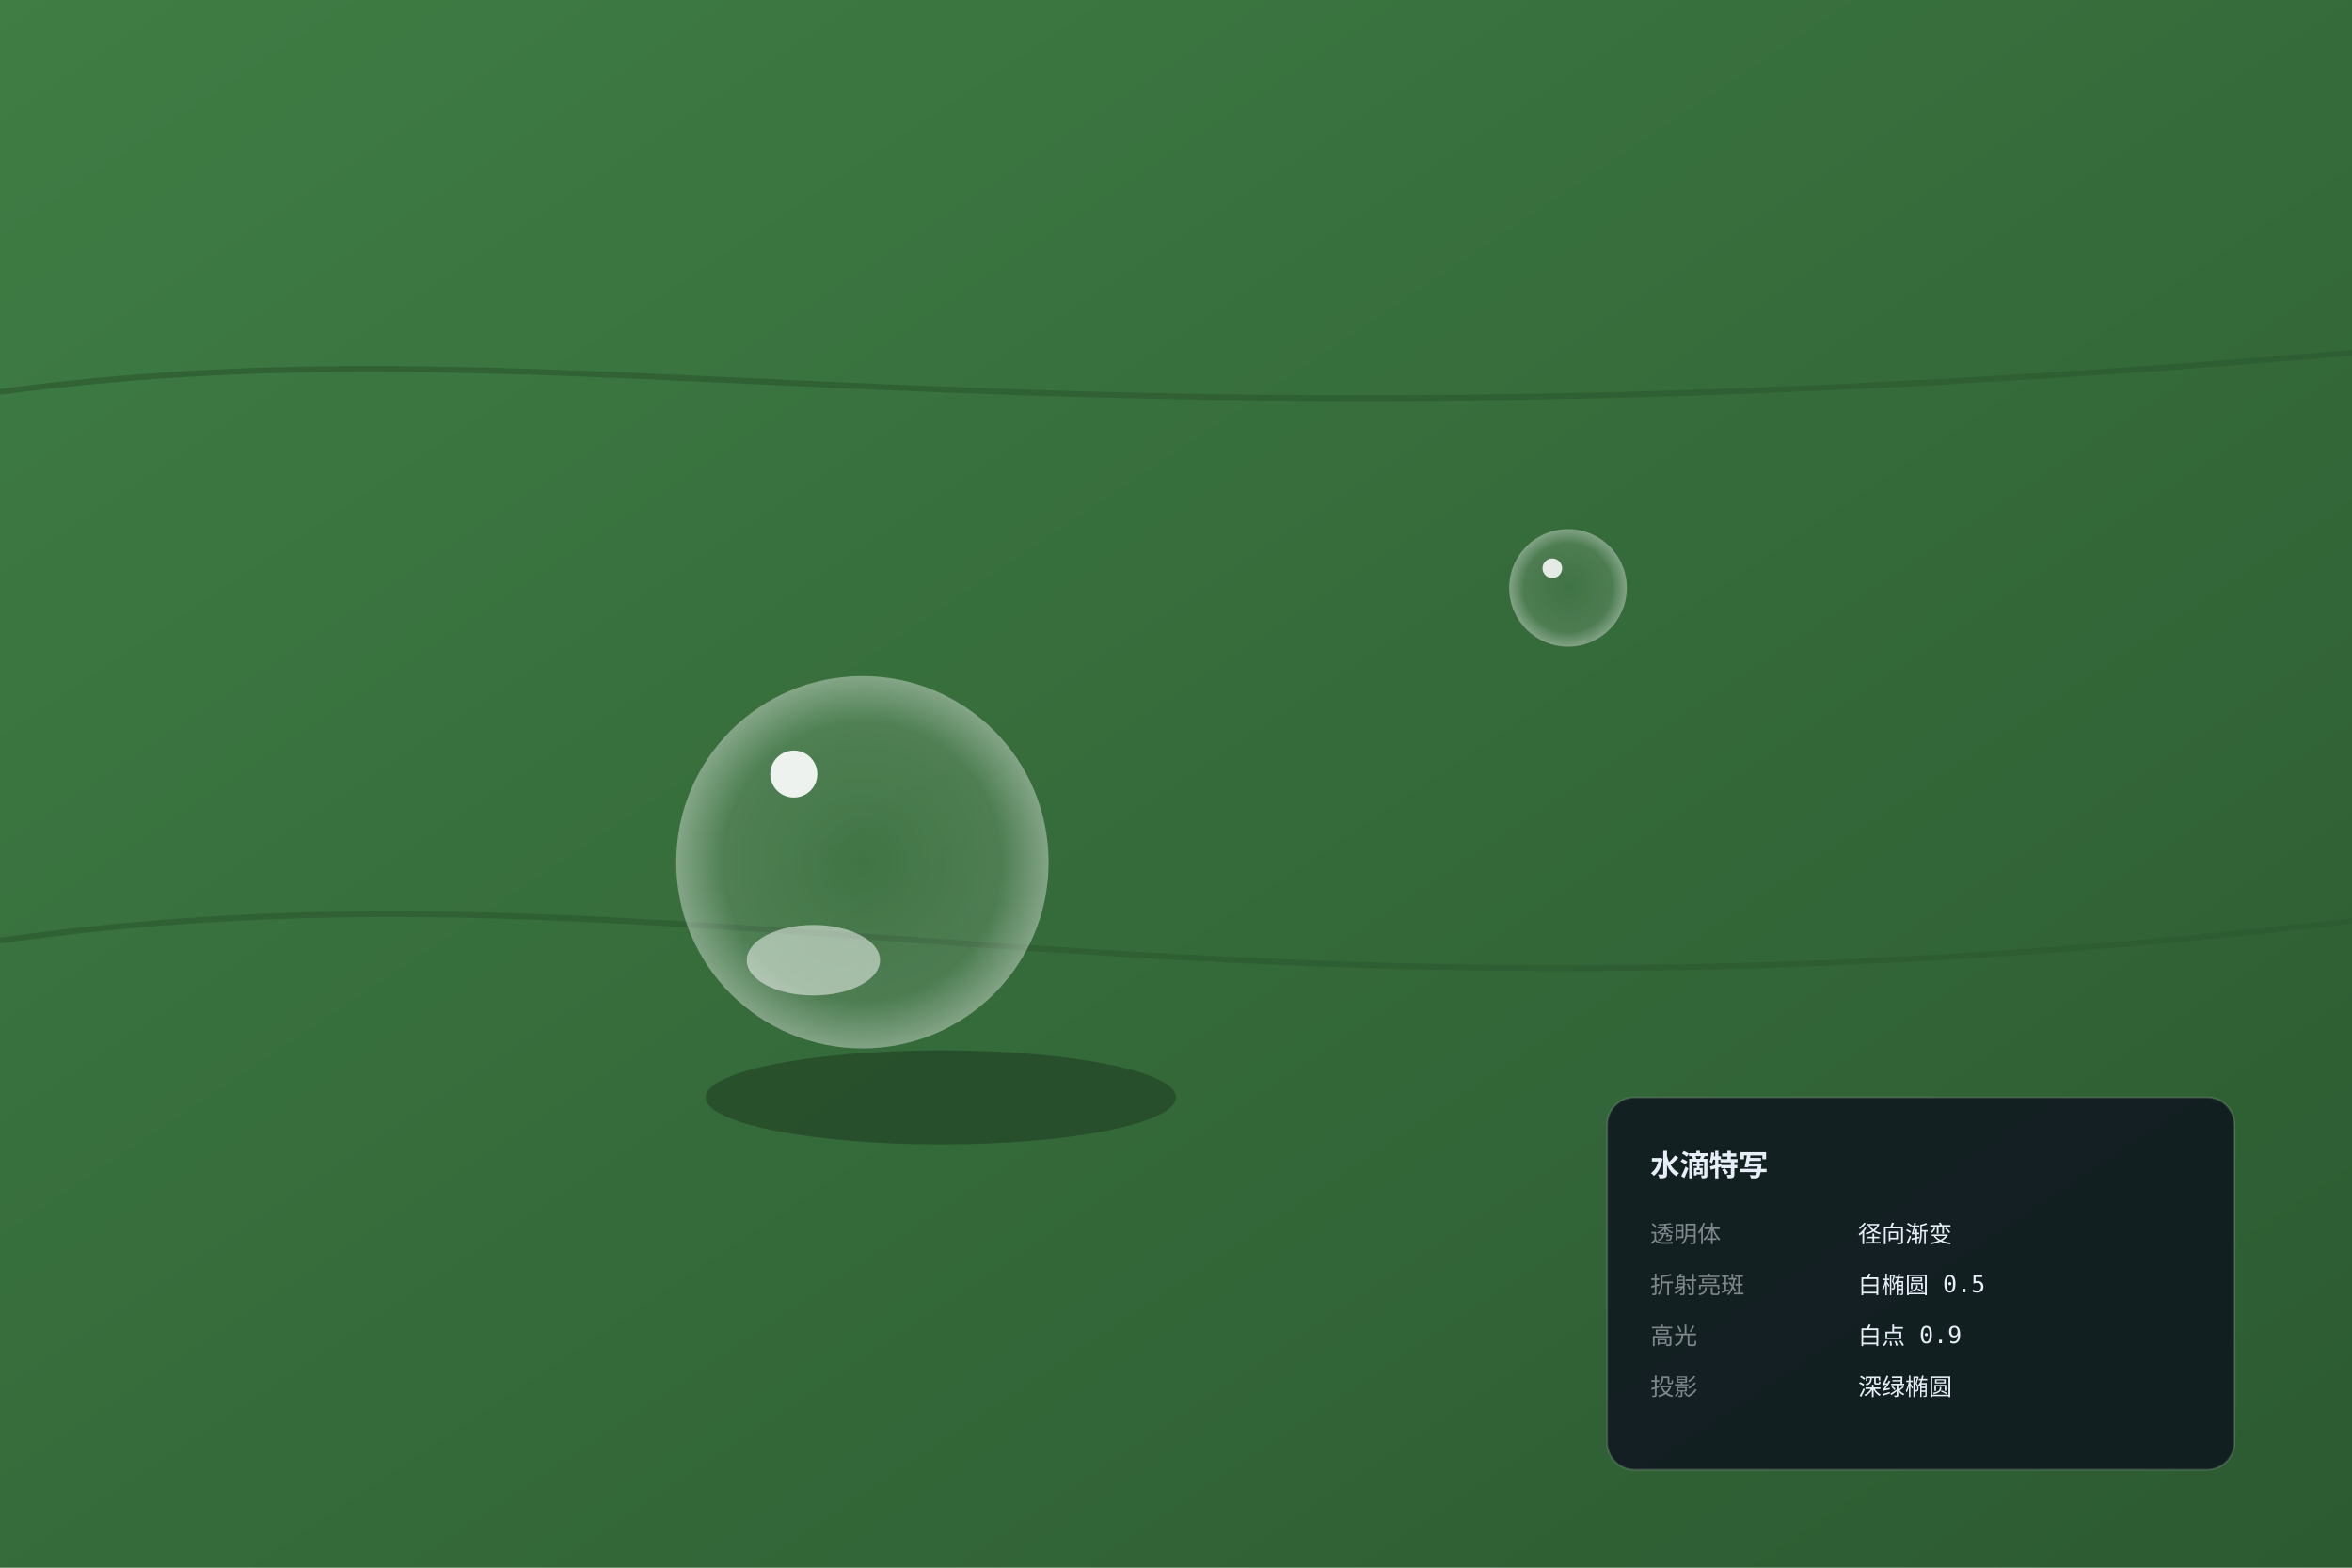
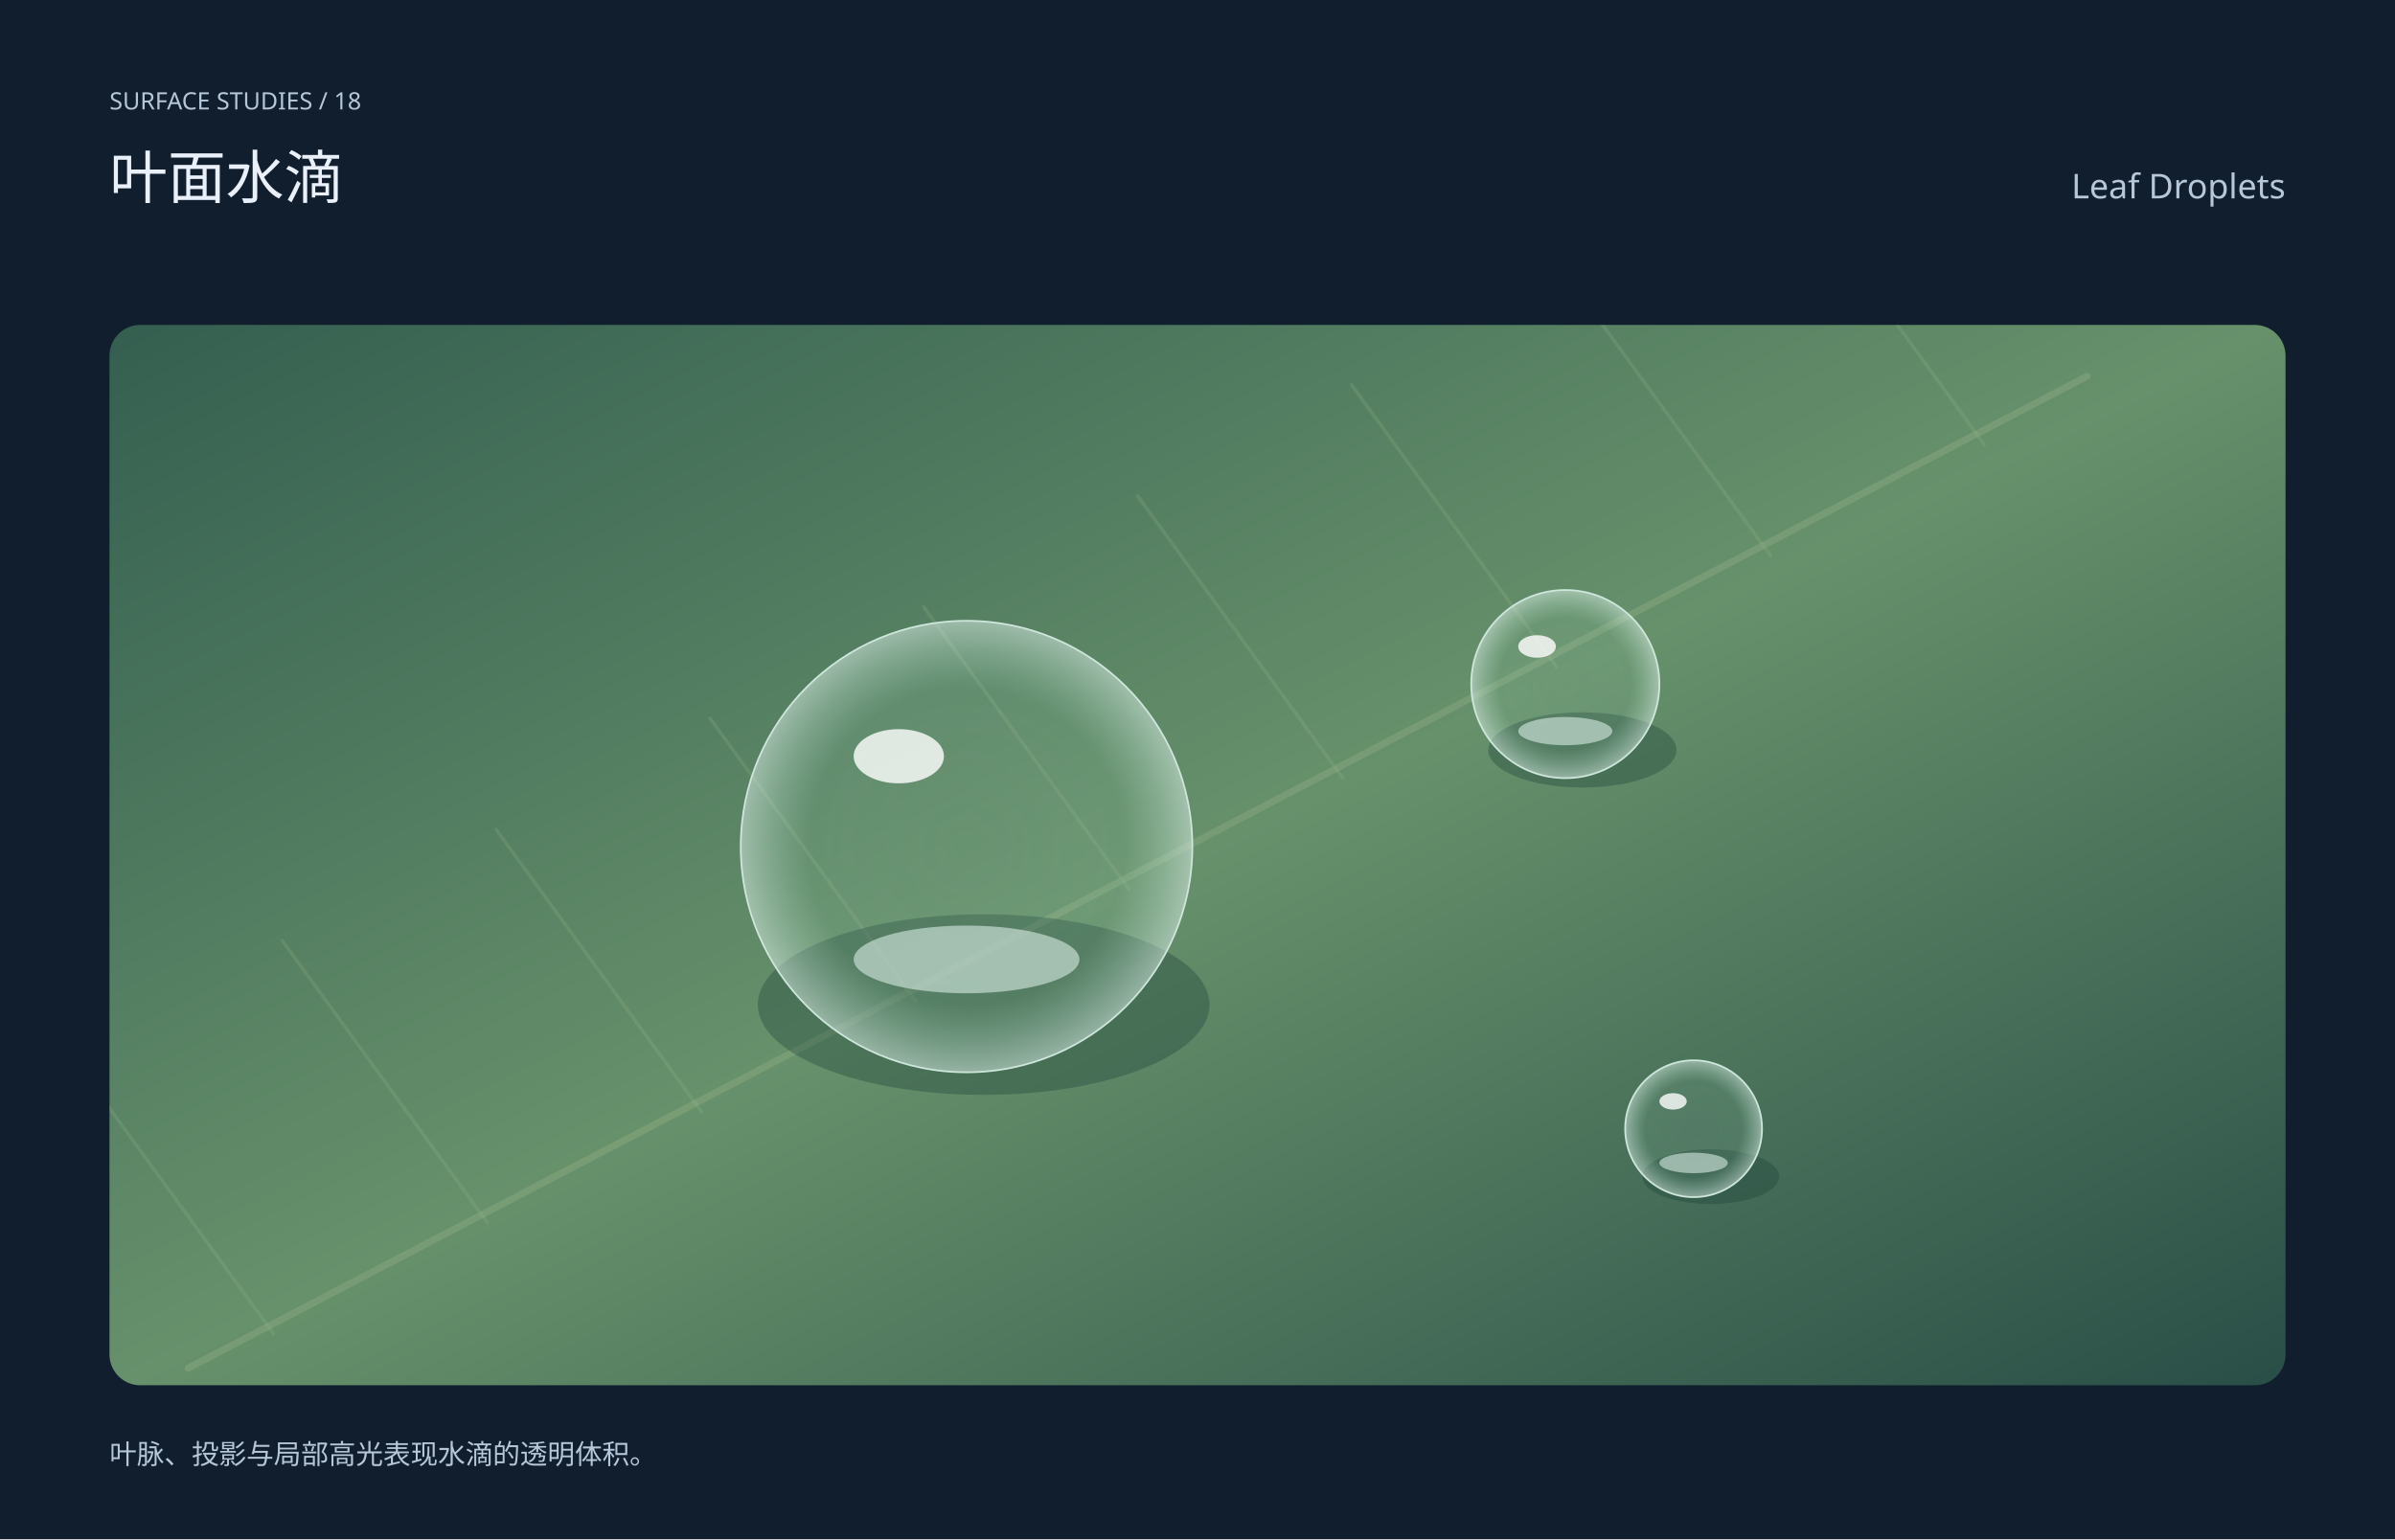
- <svg xmlns="http://www.w3.org/2000/svg" width="1200" height="800" viewBox="0 0 1200 800" font-family="PingFang SC, Hiragino Sans GB, Microsoft YaHei, sans-serif">
+ <svg xmlns="http://www.w3.org/2000/svg" width="1400" height="900" viewBox="0 0 1400 900" role="img" aria-labelledby="title desc" font-family="PingFang SC, Microsoft YaHei, sans-serif">
+   <rect x="0" y="0" width="1400" height="900" fill="#111e2d" />
+   <text x="64" y="64" font-size="14" fill="#b5c7d9" text-anchor="start">SURFACE STUDIES / 18</text>
+   <text x="64" y="116" font-size="34" fill="#e9f0fa" text-anchor="start">叶面水滴</text>
+   <text x="1336" y="116" font-size="20" fill="#b5c7d9" text-anchor="end">Leaf Droplets</text>
  <defs>
-     <linearGradient id="leaf" x1="0" y1="0" x2="1" y2="1">
-       <stop offset="0" stop-color="#3f7d44" />
-       <stop offset="1" stop-color="#2c5a31" />
-     </linearGradient>
-     <radialGradient id="drop" cx="0.5" cy="0.5" r="0.5">
-       <stop offset="0" stop-color="#fff" stop-opacity="0.05" />
-       <stop offset="0.75" stop-color="#fff" stop-opacity="0.12" />
-       <stop offset="1" stop-color="#fff" stop-opacity="0.38" />
-     </radialGradient>
+     <clipPath id="stage">
+       <rect x="64" y="190" width="1272" height="620" rx="18" />
+     </clipPath>
  </defs>
-   <rect width="1200" height="800" fill="url(#leaf)" />
-   <path d="M 0 200 C 300 160, 500 240, 1200 180" fill="none" stroke="#2c5a31" stroke-width="3" opacity="0.7" />
-   <path d="M 0 480 C 350 430, 600 540, 1200 470" fill="none" stroke="#2c5a31" stroke-width="3" opacity="0.7" />
-   <ellipse cx="480" cy="560" rx="120" ry="24" fill="#1e3d22" opacity="0.6" />
-   <circle cx="440" cy="440" r="95" fill="url(#drop)" />
-   <ellipse cx="415" cy="490" rx="34" ry="18" fill="#fff" opacity="0.5" />
-   <circle cx="405" cy="395" r="12" fill="#fff" opacity="0.9" />
-   <circle cx="800" cy="300" r="30" fill="url(#drop)" />
-   <circle cx="792" cy="290" r="5" fill="#fff" opacity="0.85" />
-   <rect x="820" y="560" width="320" height="190" rx="14" fill="rgba(13,18,30,0.82)" stroke="rgba(255,255,255,0.14)" />
-   <text x="842" y="600" font-size="15" fill="#e8eef7" text-anchor="start" font-weight="700">水滴特写</text>
-   <text x="842" y="634" font-size="12" fill="rgba(232,238,247,0.5)" text-anchor="start" font-family="SFMono-Regular, Menlo, monospace">透明体</text>
-   <text x="948" y="634" font-size="12" fill="#e8eef7" text-anchor="start" font-family="SFMono-Regular, Menlo, monospace">径向渐变</text>
-   <text x="842" y="660" font-size="12" fill="rgba(232,238,247,0.5)" text-anchor="start" font-family="SFMono-Regular, Menlo, monospace">折射亮斑</text>
-   <text x="948" y="660" font-size="12" fill="#e8eef7" text-anchor="start" font-family="SFMono-Regular, Menlo, monospace">白椭圆 0.5</text>
-   <text x="842" y="686" font-size="12" fill="rgba(232,238,247,0.5)" text-anchor="start" font-family="SFMono-Regular, Menlo, monospace">高光</text>
-   <text x="948" y="686" font-size="12" fill="#e8eef7" text-anchor="start" font-family="SFMono-Regular, Menlo, monospace">白点 0.9</text>
-   <text x="842" y="712" font-size="12" fill="rgba(232,238,247,0.5)" text-anchor="start" font-family="SFMono-Regular, Menlo, monospace">投影</text>
-   <text x="948" y="712" font-size="12" fill="#e8eef7" text-anchor="start" font-family="SFMono-Regular, Menlo, monospace">深绿椭圆</text>
+   <g clip-path="url(#stage)">
+     <defs>
+       <linearGradient id="leaf" x1="0" y1="0" x2="1" y2="1">
+         <stop offset="0" stop-color="#345f50" />
+         <stop offset="0.5" stop-color="#67916b" />
+         <stop offset="1" stop-color="#294e47" />
+       </linearGradient>
+     </defs>
+     <rect x="64" y="190" width="1272" height="620" fill="url(#leaf)" />
+     <path d="M110 800L1220 220" fill="none" stroke="#90af84" stroke-width="4" stroke-linecap="round" stroke-linejoin="round" opacity=".4" />
+     <path d="M160 780l-120 -165" fill="none" stroke="#90af84" stroke-width="2" stroke-linecap="round" stroke-linejoin="round" opacity=".25" />
+     <path d="M285 715l-120 -165" fill="none" stroke="#90af84" stroke-width="2" stroke-linecap="round" stroke-linejoin="round" opacity=".25" />
+     <path d="M410 650l-120 -165" fill="none" stroke="#90af84" stroke-width="2" stroke-linecap="round" stroke-linejoin="round" opacity=".25" />
+     <path d="M535 585l-120 -165" fill="none" stroke="#90af84" stroke-width="2" stroke-linecap="round" stroke-linejoin="round" opacity=".25" />
+     <path d="M660 520l-120 -165" fill="none" stroke="#90af84" stroke-width="2" stroke-linecap="round" stroke-linejoin="round" opacity=".25" />
+     <path d="M785 455l-120 -165" fill="none" stroke="#90af84" stroke-width="2" stroke-linecap="round" stroke-linejoin="round" opacity=".25" />
+     <path d="M910 390l-120 -165" fill="none" stroke="#90af84" stroke-width="2" stroke-linecap="round" stroke-linejoin="round" opacity=".25" />
+     <path d="M1035 325l-120 -165" fill="none" stroke="#90af84" stroke-width="2" stroke-linecap="round" stroke-linejoin="round" opacity=".25" />
+     <path d="M1160 260l-120 -165" fill="none" stroke="#90af84" stroke-width="2" stroke-linecap="round" stroke-linejoin="round" opacity=".25" />
+     <defs>
+       <radialGradient id="drop">
+         <stop offset="0" stop-color="#bce7d8" stop-opacity=".08" />
+         <stop offset=".7" stop-color="#a3d4bc" stop-opacity=".12" />
+         <stop offset="1" stop-color="#e3f5ef" stop-opacity=".5" />
+       </radialGradient>
+     </defs>
+     <ellipse cx="575" cy="587.4" rx="132" ry="52.8" fill="#193f36" opacity=".35" />
+     <circle cx="565.000" cy="495.000" r="132.000" fill="url(#drop)" stroke="#cee7dc" stroke-width="1" />
+     <ellipse cx="565" cy="561.0" rx="66.0" ry="19.8" fill="#e3f5ef" opacity=".55" />
+     <ellipse cx="525.4" cy="442.2" rx="26.4" ry="15.84" fill="#fff" opacity=".8" />
+     <ellipse cx="925" cy="438.5" rx="55" ry="22.0" fill="#193f36" opacity=".35" />
+     <circle cx="915.000" cy="400.000" r="55.000" fill="url(#drop)" stroke="#cee7dc" stroke-width="1" />
+     <ellipse cx="915" cy="427.5" rx="27.5" ry="8.25" fill="#e3f5ef" opacity=".55" />
+     <ellipse cx="898.5" cy="378.0" rx="11.0" ry="6.6" fill="#fff" opacity=".8" />
+     <ellipse cx="1000" cy="688.0" rx="40" ry="16.0" fill="#193f36" opacity=".35" />
+     <circle cx="990.000" cy="660.000" r="40.000" fill="url(#drop)" stroke="#cee7dc" stroke-width="1" />
+     <ellipse cx="990" cy="680.0" rx="20.0" ry="6.0" fill="#e3f5ef" opacity=".55" />
+     <ellipse cx="978.0" cy="644.0" rx="8.0" ry="4.8" fill="#fff" opacity=".8" />
+   </g>
+   <text x="64" y="856" font-size="16" fill="#b5c7d9" text-anchor="start">叶脉、投影与局部高光表现水滴的透明体积。</text>
+   <style>@keyframes drift{50%{transform:translate(0,12px)}}@keyframes shine{50%{opacity:.75}}.drift{animation:drift 10s ease-in-out infinite}.shine{animation:shine 8s ease-in-out infinite}@media(prefers-reduced-motion:reduce){.drift,.shine{animation:none}}</style>
</svg>
